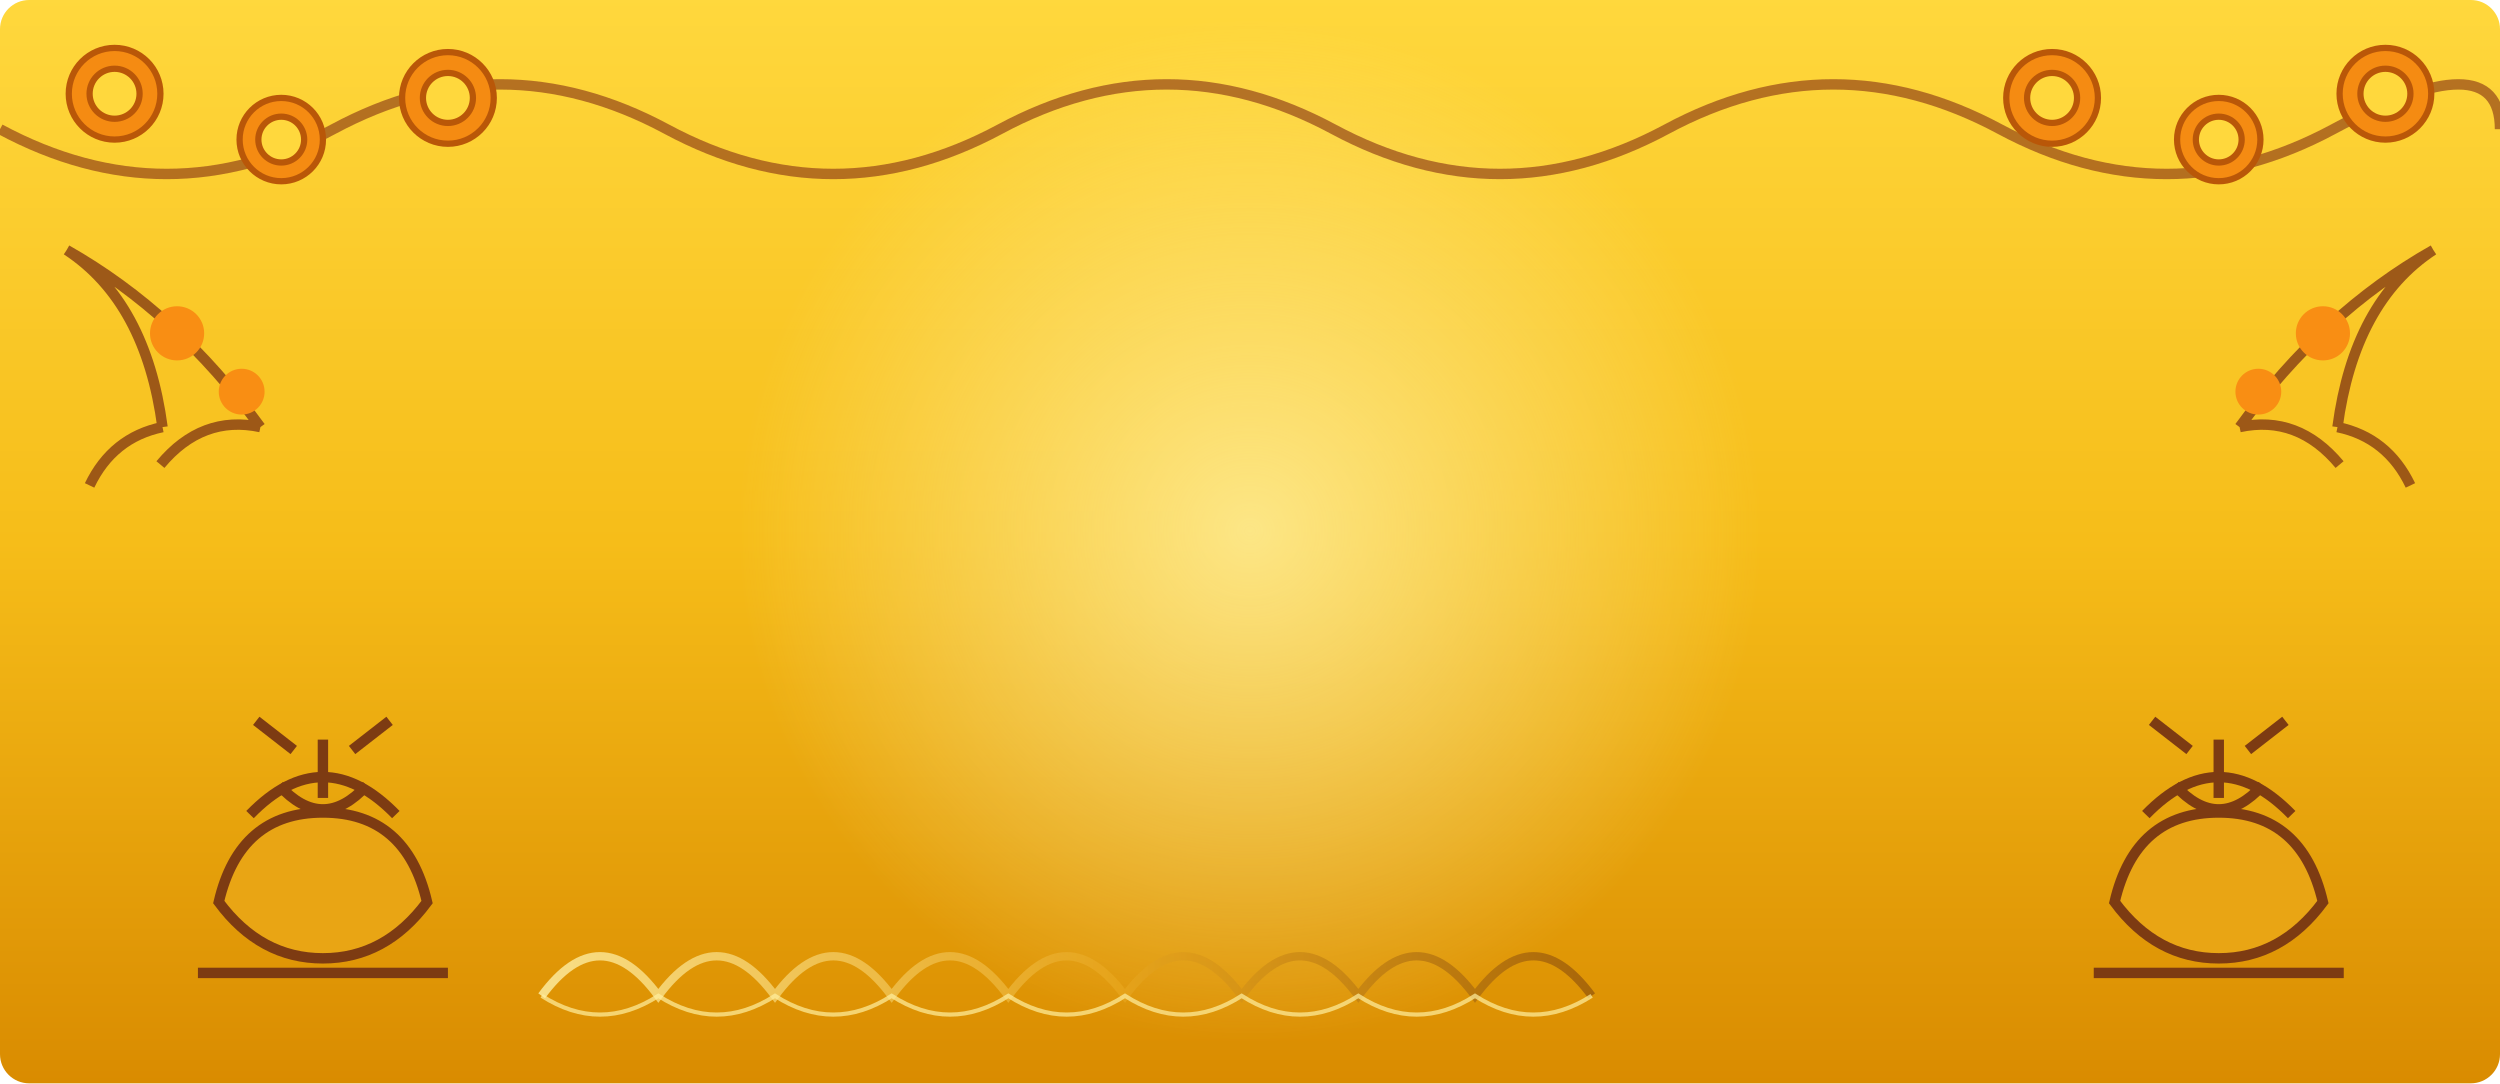
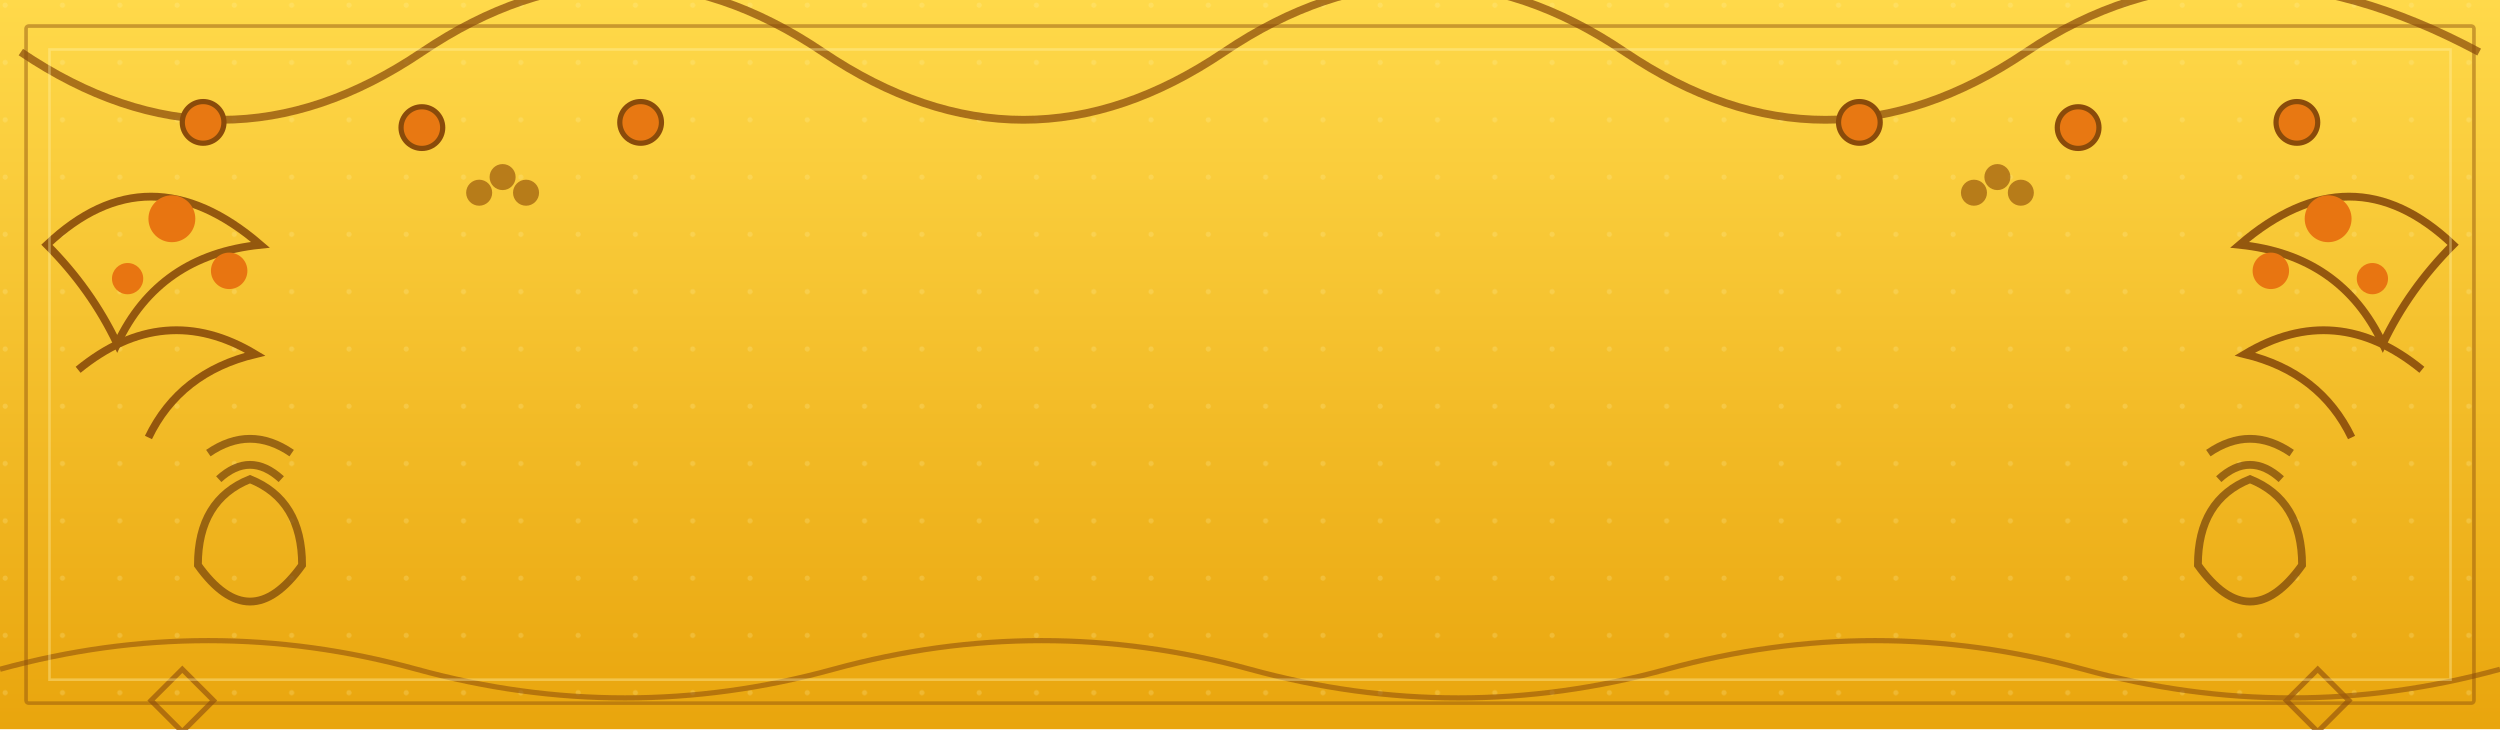
- <svg xmlns="http://www.w3.org/2000/svg" viewBox="0 0 1200 520">
+ <svg xmlns="http://www.w3.org/2000/svg" viewBox="0 0 960 280">
  <defs>
-     <linearGradient id="bg" x2="0" y2="1">
-       <stop stop-color="#ffd83d" />
-       <stop offset=".5" stop-color="#f6bd19" />
-       <stop offset="1" stop-color="#d98b00" />
+     <linearGradient id="bg" x1="0" y1="0" x2="0" y2="1">
+       <stop stop-color="#ffd94a" />
+       <stop offset="1" stop-color="#e9a50d" />
    </linearGradient>
-     <linearGradient id="gold">
-       <stop stop-color="#fff1a8" />
-       <stop offset=".55" stop-color="#e7a51c" />
-       <stop offset="1" stop-color="#9b5b0a" />
+     <linearGradient id="gold" x1="0" y1="0" x2="1" y2="1">
+       <stop stop-color="#8a4b0a" />
+       <stop offset=".5" stop-color="#b86f13" />
+       <stop offset="1" stop-color="#70400a" />
    </linearGradient>
-     <radialGradient id="sun">
-       <stop stop-color="#fff6b0" stop-opacity=".72" />
-       <stop offset="1" stop-color="#fff6b0" stop-opacity="0" />
-     </radialGradient>
+     <pattern id="dots" width="22" height="22" patternUnits="userSpaceOnUse">
+       <circle cx="2" cy="2" r="1" fill="#fff3a8" opacity=".22" />
+     </pattern>
  </defs>
-   <rect width="1200" height="520" rx="14" fill="url(#bg)" />
-   <circle cx="600" cy="255" r="245" fill="url(#sun)" />
-   <path d="M0 62 Q80 105 160 62 T320 62 T480 62 T640 62 T800 62 T960 62 T1120 62 T1200 62" fill="none" stroke="#8e3c16" stroke-width="5" opacity=".65" />
-   <g fill="#f58b12" stroke="#b95708" stroke-width="3">
-     <g transform="translate(55 45)">
-       <circle r="22" />
-       <circle r="12" fill="#ffd83d" />
-     </g>
-     <g transform="translate(135 67)">
-       <circle r="20" />
-       <circle r="11" fill="#ffd83d" />
-     </g>
-     <g transform="translate(215 47)">
-       <circle r="22" />
-       <circle r="12" fill="#ffd83d" />
-     </g>
-     <g transform="translate(985 47)">
-       <circle r="22" />
-       <circle r="12" fill="#ffd83d" />
-     </g>
-     <g transform="translate(1065 67)">
-       <circle r="20" />
-       <circle r="11" fill="#ffd83d" />
-     </g>
-     <g transform="translate(1145 45)">
-       <circle r="22" />
-       <circle r="12" fill="#ffd83d" />
-     </g>
+   <rect width="960" height="280" fill="url(#bg)" />
+   <rect width="960" height="280" fill="url(#dots)" />
+   <path d="M8 20 Q85 72 162 20 T316 20 T470 20 T624 20 T778 20 T952 20" fill="none" stroke="#8a4b0a" stroke-width="3" opacity=".72" />
+   <g fill="#e87812" stroke="#8a4b0a" stroke-width="2">
+     <circle cx="78" cy="47" r="8" />
+     <circle cx="162" cy="49" r="8" />
+     <circle cx="246" cy="47" r="8" />
+     <circle cx="714" cy="47" r="8" />
+     <circle cx="798" cy="49" r="8" />
+     <circle cx="882" cy="47" r="8" />
  </g>
-   <g fill="none" stroke="#8d4515" stroke-width="5" opacity=".85">
-     <path d="M32 120 Q85 150 125 205 M32 120 Q70 145 78 205 M125 205q-28-6-48 18 M78 205q-24 5-35 28" />
-     <path d="M1168 120 Q1115 150 1075 205 M1168 120 Q1130 145 1122 205 M1075 205q28-6 48 18 M1122 205q24 5 35 28" />
+   <g fill="none" stroke="#8a4b0a" stroke-width="3" opacity=".9">
+     <path d="M18 94 Q57 57 100 94 Q61 98 45 132 Q35 111 18 94Z" />
+     <path d="M30 142 Q63 115 98 136 Q69 143 57 168" />
  </g>
-   <g fill="#f98e13">
-     <circle cx="85" cy="160" r="13" />
-     <circle cx="116" cy="188" r="11" />
-     <circle cx="1115" cy="160" r="13" />
-     <circle cx="1084" cy="188" r="11" />
+   <g fill="#e87511">
+     <circle cx="66" cy="84" r="9" />
+     <circle cx="88" cy="104" r="7" />
+     <circle cx="49" cy="107" r="6" />
  </g>
-   <g transform="translate(85 355)" stroke="#7d3b12" stroke-width="5">
-     <path d="M20 78 Q30 35 70 35 Q110 35 120 78 Q100 105 70 105 Q40 105 20 78Z" fill="#e9a514" />
-     <path d="M35 36 Q70 0 105 36" fill="none" />
-     <path d="M49 22 Q70 45 91 22" fill="none" />
-     <path d="M70 0v28M56 5l-18-14M84 5l18-14" fill="none" />
-     <path d="M10 112h120" fill="none" />
+   <g fill="none" stroke="#8a4b0a" stroke-width="3" opacity=".9">
+     <path d="M942 94 Q903 57 860 94 Q899 98 915 132 Q925 111 942 94Z" />
+     <path d="M930 142 Q897 115 862 136 Q891 143 903 168" />
  </g>
-   <g transform="translate(995 355)" stroke="#7d3b12" stroke-width="5">
-     <path d="M20 78 Q30 35 70 35 Q110 35 120 78 Q100 105 70 105 Q40 105 20 78Z" fill="#e9a514" />
-     <path d="M35 36 Q70 0 105 36" fill="none" />
-     <path d="M49 22 Q70 45 91 22" fill="none" />
-     <path d="M70 0v28M56 5l-18-14M84 5l18-14" fill="none" />
-     <path d="M10 112h120" fill="none" />
+   <g fill="#e87511">
+     <circle cx="894" cy="84" r="9" />
+     <circle cx="872" cy="104" r="7" />
+     <circle cx="911" cy="107" r="6" />
  </g>
-   <path d="M260 478q28-38 56 0q28-38 56 0q28-38 56 0q28-38 56 0q28-38 56 0q28-38 56 0q28-38 56 0q28-38 56 0q28-38 56 0" fill="none" stroke="url(#gold)" stroke-width="4" opacity=".8" />
-   <path d="M260 478q28 18 56 0q28 18 56 0q28 18 56 0q28 18 56 0q28 18 56 0q28 18 56 0q28 18 56 0q28 18 56 0q28 18 56 0" fill="none" stroke="#fff0a0" stroke-width="2" opacity=".7" />
+   <path d="M0 257 Q80 235 160 257 T320 257 T480 257 T640 257 T800 257 T960 257" fill="none" stroke="#8a4b0a" stroke-width="2" opacity=".55" />
+   <g fill="none" stroke="#9b5a0c" stroke-width="2" opacity=".72">
+     <path d="M58 269 l12 -12 12 12 -12 12z" />
+     <path d="M878 269 l12 -12 12 12 -12 12z" />
+   </g>
+   <g fill="none" stroke="#75410a" stroke-width="3" opacity=".7">
+     <path d="M76 217 Q76 192 96 184 Q116 192 116 217 Q106 231 96 231 Q86 231 76 217Z" />
+     <path d="M84 184 Q96 173 108 184 M80 174 Q96 163 112 174" />
+     <path d="M844 217 Q844 192 864 184 Q884 192 884 217 Q874 231 864 231 Q854 231 844 217Z" />
+     <path d="M852 184 Q864 173 876 184 M848 174 Q864 163 880 174" />
+   </g>
+   <g fill="#9b5a0c" opacity=".7">
+     <circle cx="184" cy="74" r="5" />
+     <circle cx="193" cy="68" r="5" />
+     <circle cx="202" cy="74" r="5" />
+     <circle cx="758" cy="74" r="5" />
+     <circle cx="767" cy="68" r="5" />
+     <circle cx="776" cy="74" r="5" />
+   </g>
+   <rect x="10" y="10" width="940" height="260" rx="1" fill="none" stroke="#8a4b0a" stroke-width="1.4" opacity=".45" />
+   <rect x="19" y="19" width="922" height="242" fill="none" stroke="#fff2aa" stroke-width="1" opacity=".38" />
</svg>
